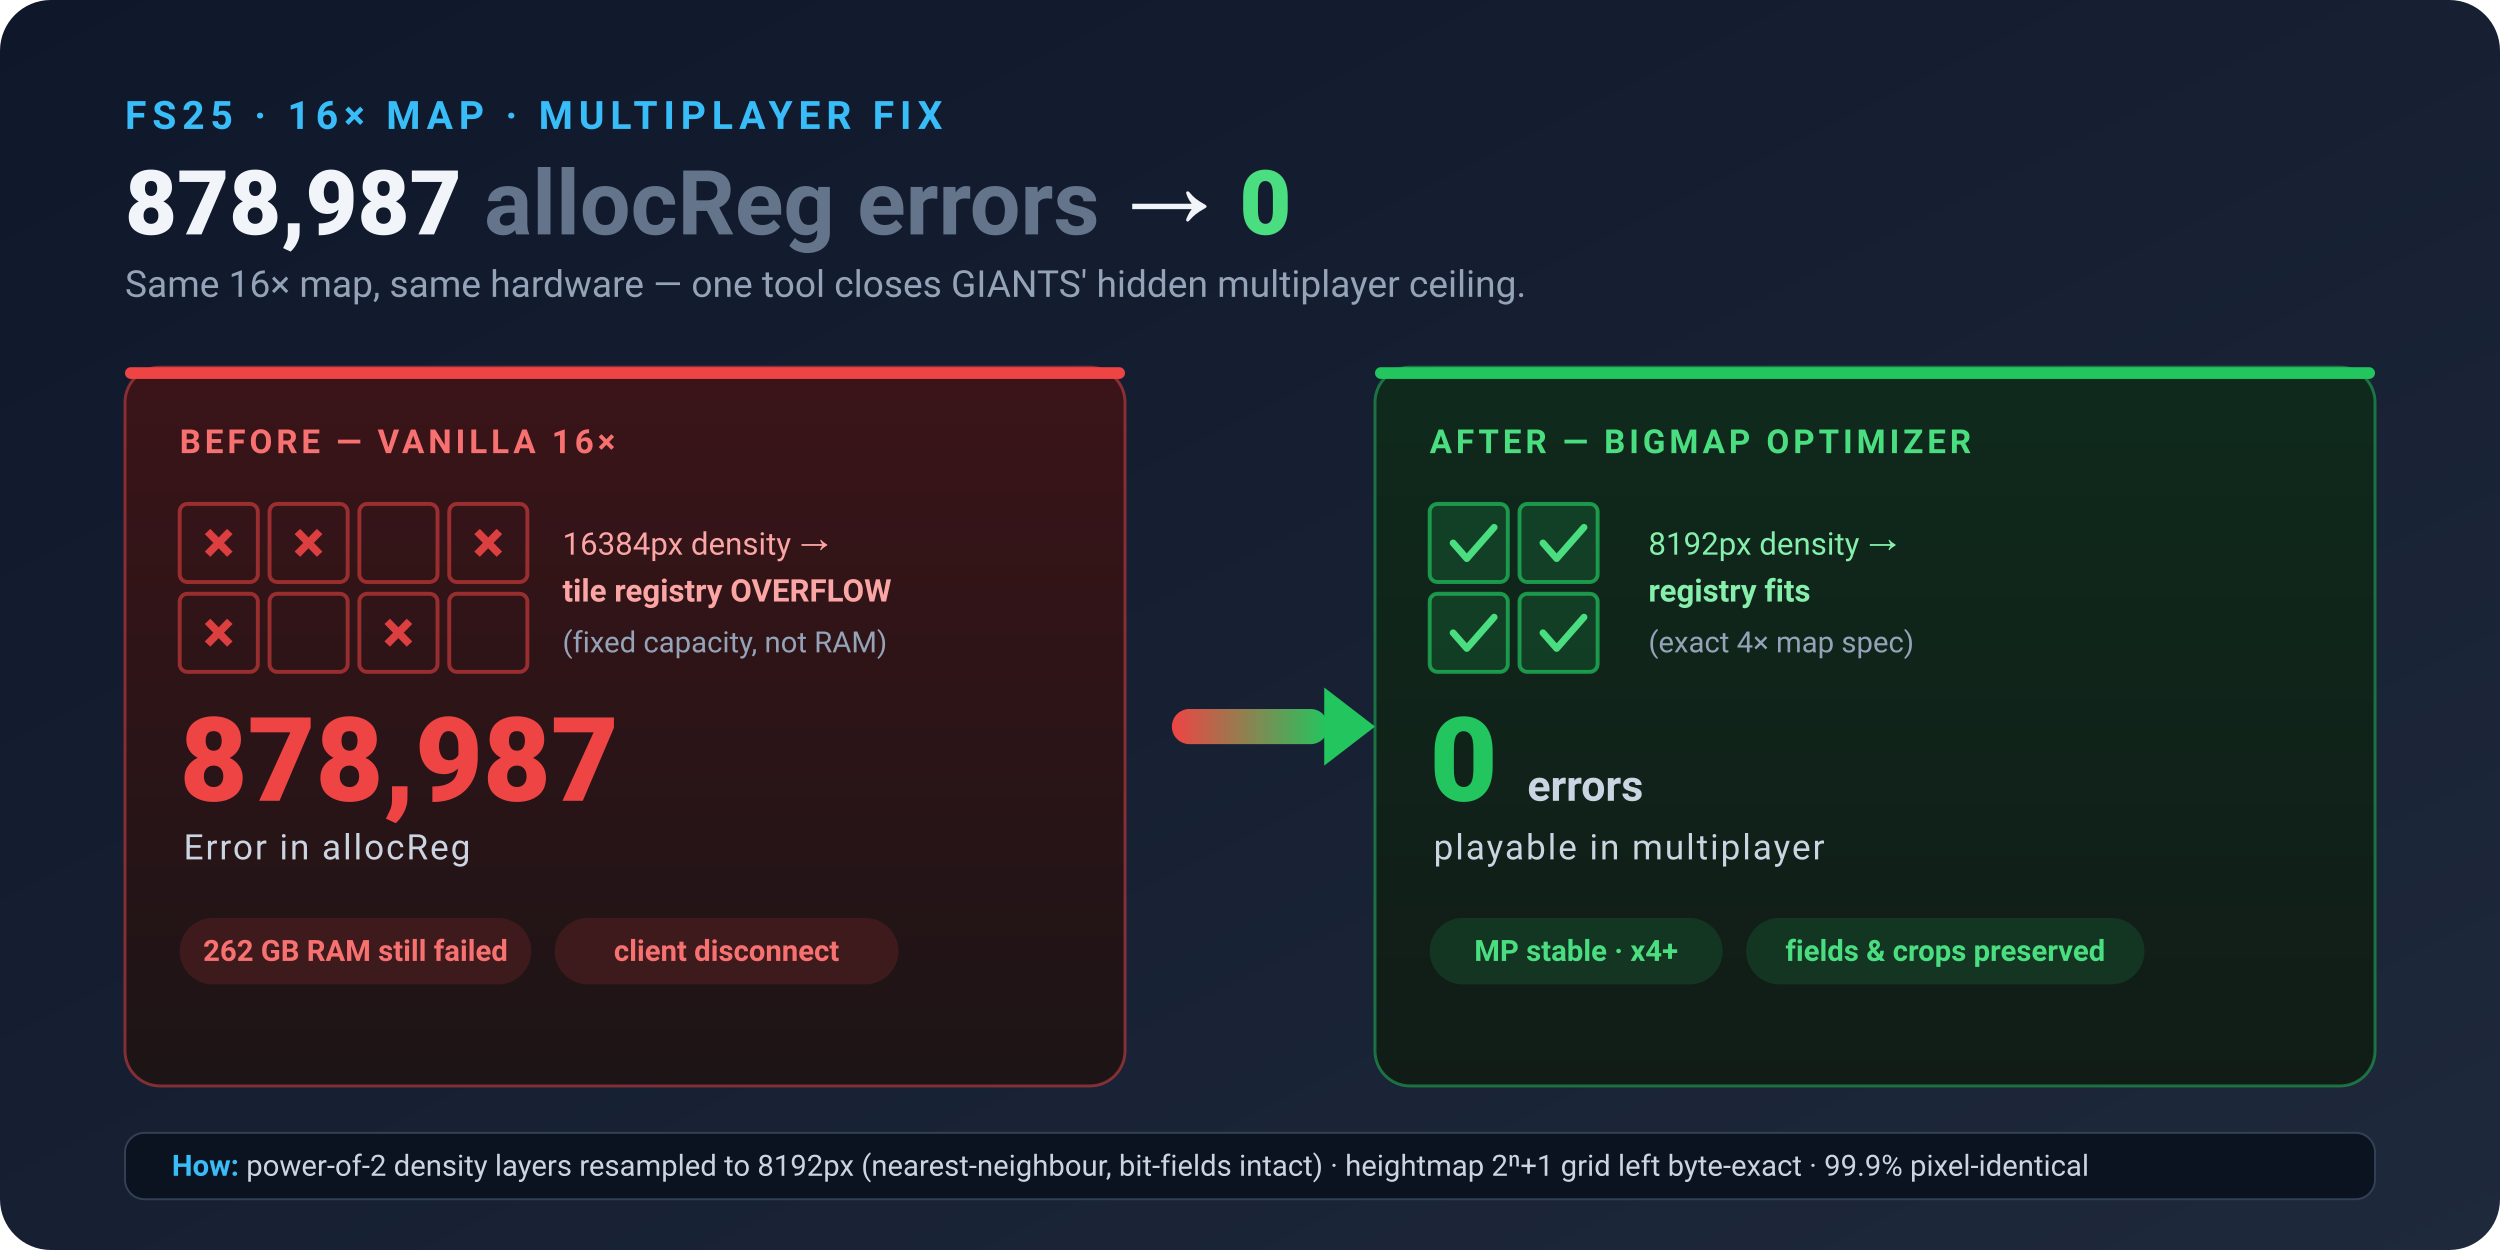
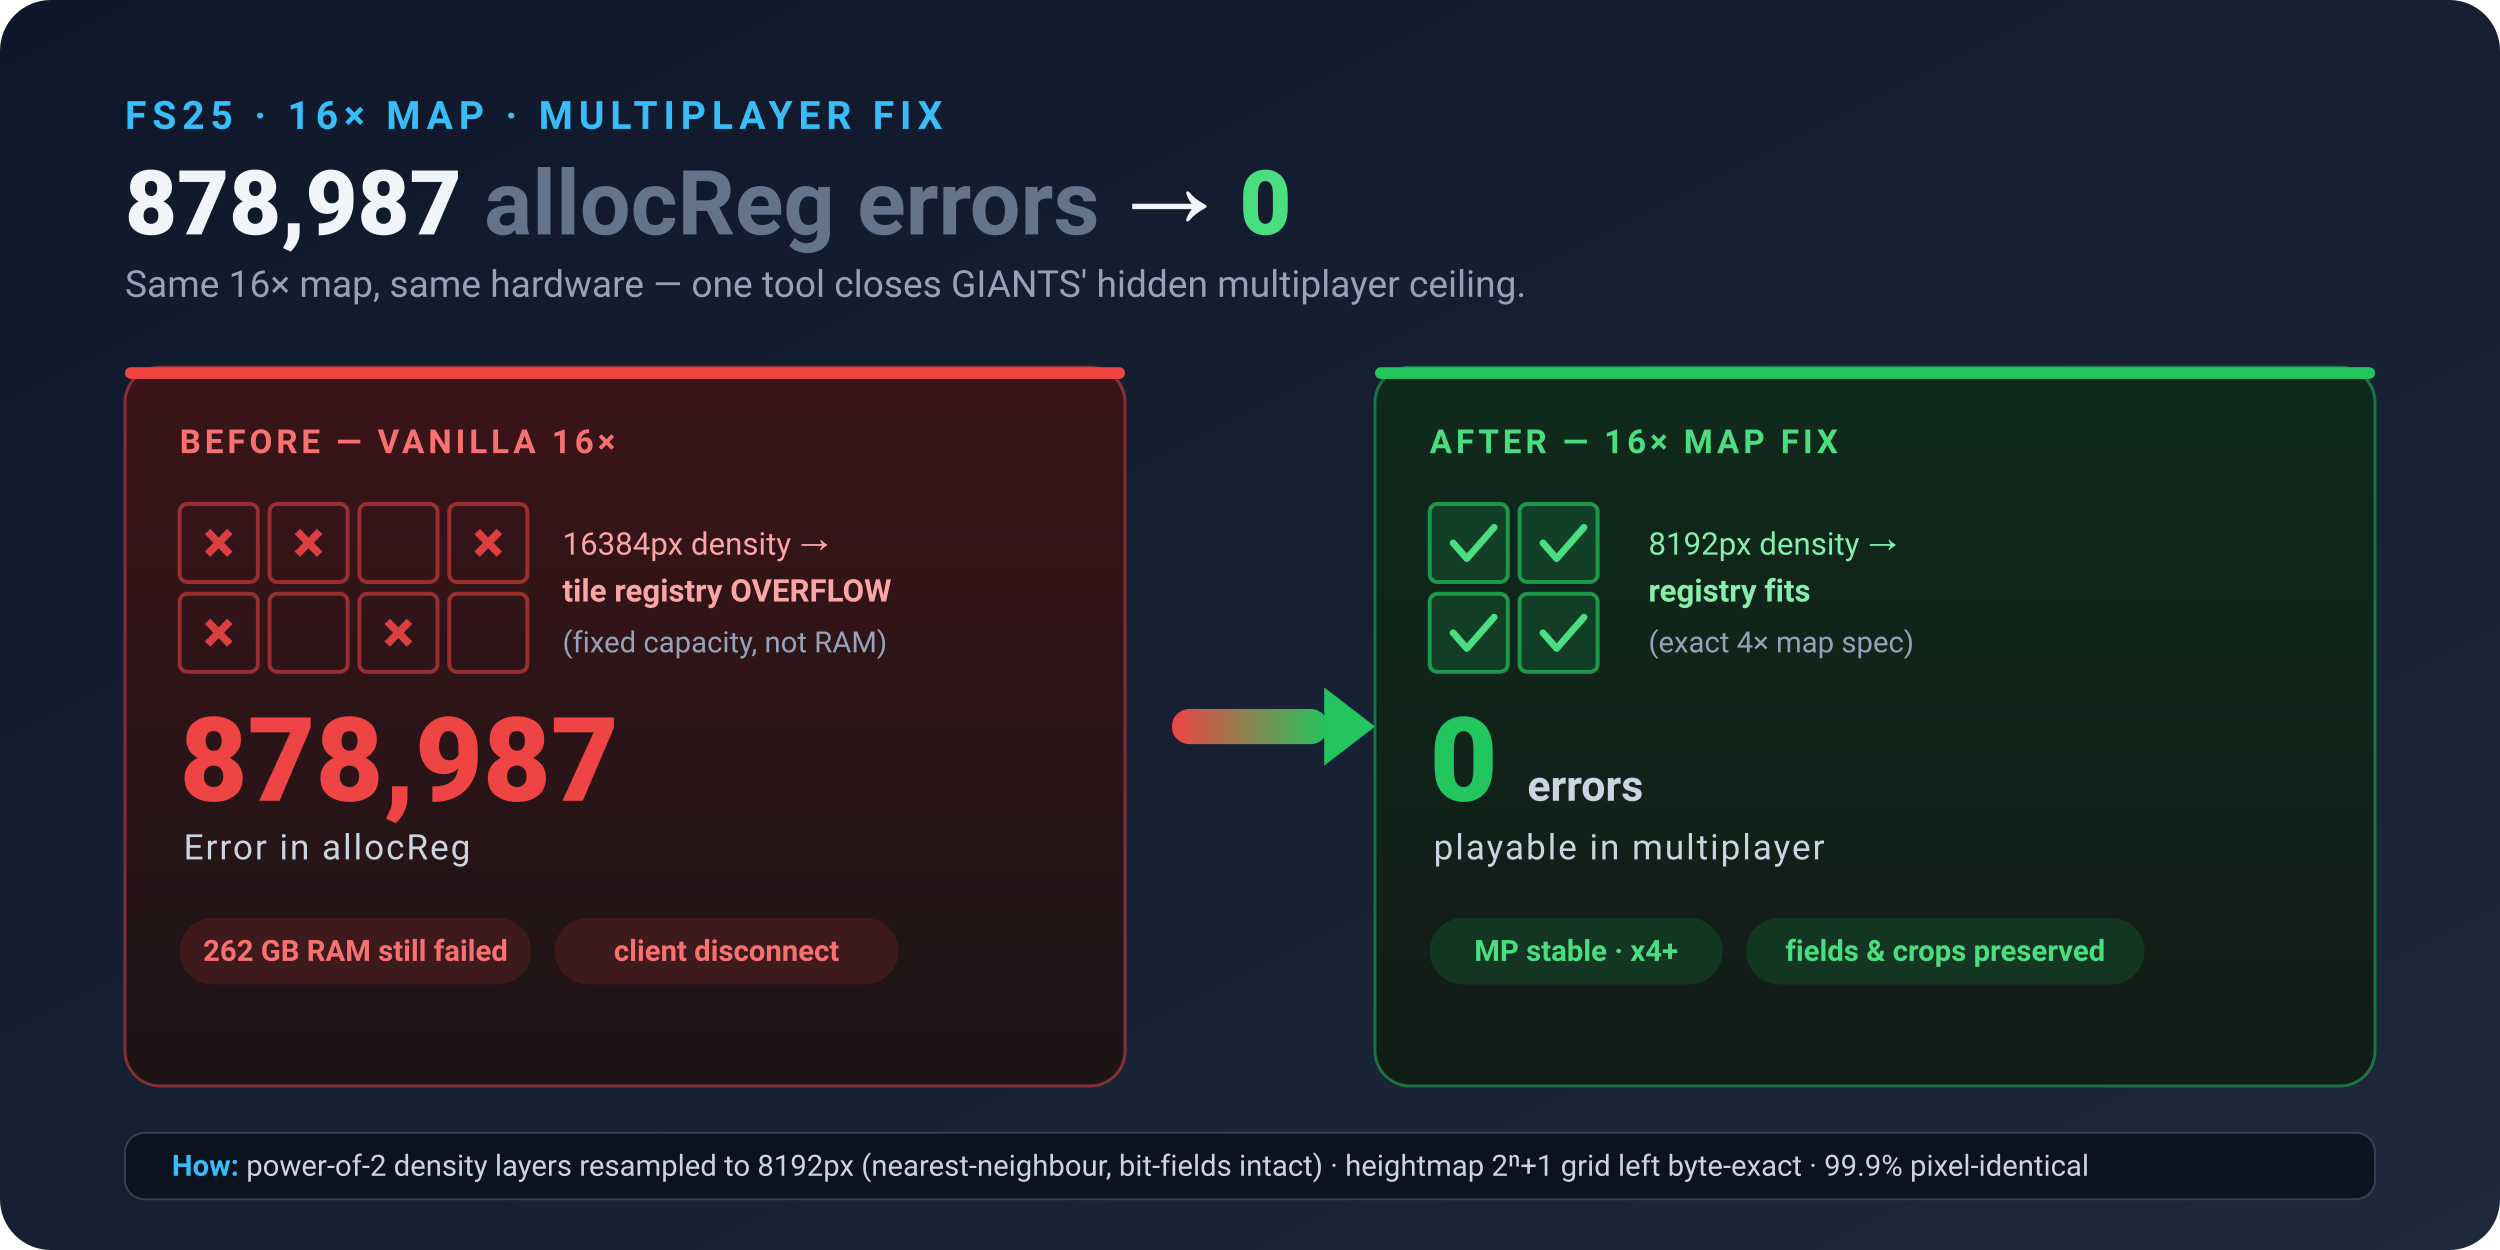
<svg xmlns="http://www.w3.org/2000/svg" viewBox="0 0 1280 640" font-family="'Segoe UI',Roboto,Helvetica,Arial,sans-serif" role="img" aria-label="Before and after: a 16x FS25 map going from 878,987 allocReg errors to 0 in multiplayer">
  <defs>
    <linearGradient id="bg" x1="0" y1="0" x2="1" y2="1">
      <stop offset="0" stop-color="#0f172a" />
      <stop offset="1" stop-color="#1e293b" />
    </linearGradient>
    <linearGradient id="redPanel" x1="0" y1="0" x2="0" y2="1">
      <stop offset="0" stop-color="#3b1418" />
      <stop offset="1" stop-color="#1c1416" />
    </linearGradient>
    <linearGradient id="greenPanel" x1="0" y1="0" x2="0" y2="1">
      <stop offset="0" stop-color="#0f2a1c" />
      <stop offset="1" stop-color="#111c17" />
    </linearGradient>
    <linearGradient id="arrow" x1="0" y1="0" x2="1" y2="0">
      <stop offset="0" stop-color="#ef4444" />
      <stop offset="1" stop-color="#22c55e" />
    </linearGradient>
  </defs>
  <rect x="0" y="0" width="1280" height="640" rx="26" fill="url(#bg)" />
  <text x="64" y="66" fill="#38bdf8" font-size="20" font-weight="700" letter-spacing="3">FS25 · 16× MAP · MULTIPLAYER FIX</text>
  <text x="64" y="120" fill="#f1f5f9" font-size="46" font-weight="800">878,987 <tspan fill="#64748b" font-weight="600">allocReg errors</tspan> → <tspan fill="#4ade80">0</tspan>
  </text>
  <text x="64" y="152" fill="#94a3b8" font-size="19">Same 16× map, same hardware — one tool closes GIANTS' hidden multiplayer ceiling.</text>
  <rect x="64" y="188" width="512" height="368" rx="18" fill="url(#redPanel)" stroke="#ef4444" stroke-opacity="0.5" stroke-width="1.5" />
  <rect x="64" y="188" width="512" height="6" rx="3" fill="#ef4444" />
  <text x="92" y="232" fill="#f87171" font-size="17" font-weight="700" letter-spacing="2">BEFORE — VANILLA 16×</text>
  <g transform="translate(92,258)">
    <g fill="none" stroke="#ef4444" stroke-opacity="0.55" stroke-width="2">
      <rect x="0" y="0" width="40" height="40" rx="4" />
      <rect x="46" y="0" width="40" height="40" rx="4" />
      <rect x="92" y="0" width="40" height="40" rx="4" />
      <rect x="138" y="0" width="40" height="40" rx="4" />
      <rect x="0" y="46" width="40" height="40" rx="4" />
      <rect x="46" y="46" width="40" height="40" rx="4" />
      <rect x="92" y="46" width="40" height="40" rx="4" />
      <rect x="138" y="46" width="40" height="40" rx="4" />
    </g>
    <g fill="#ef4444" fill-opacity="0.9" font-size="30" font-weight="800" text-anchor="middle">
      <text x="20" y="30">×</text>
      <text x="66" y="30">×</text>
      <text x="112" y="76">×</text>
      <text x="158" y="30">×</text>
      <text x="20" y="76">×</text>
    </g>
    <text x="196" y="26" fill="#fca5a5" font-size="16">16384px density →</text>
    <text x="196" y="50" fill="#fca5a5" font-size="16" font-weight="700">tile registry OVERFLOW</text>
    <text x="196" y="76" fill="#94a3b8" font-size="15">(fixed capacity, not RAM)</text>
  </g>
  <text x="92" y="410" fill="#ef4444" font-size="60" font-weight="800">878,987</text>
  <text x="94" y="440" fill="#cbd5e1" font-size="18" letter-spacing="1">Error in allocReg</text>
  <g font-size="15" font-weight="600">
    <rect x="92" y="470" width="180" height="34" rx="17" fill="#ef4444" fill-opacity="0.14" />
    <text x="182" y="492" fill="#f87171" text-anchor="middle">262 GB RAM still failed</text>
    <rect x="284" y="470" width="176" height="34" rx="17" fill="#ef4444" fill-opacity="0.14" />
    <text x="372" y="492" fill="#f87171" text-anchor="middle">client disconnect</text>
  </g>
  <g transform="translate(600,372)">
    <rect x="0" y="-9" width="80" height="18" rx="9" fill="url(#arrow)" />
    <path d="M78 -20 L104 0 L78 20 Z" fill="#22c55e" />
  </g>
  <rect x="704" y="188" width="512" height="368" rx="18" fill="url(#greenPanel)" stroke="#22c55e" stroke-opacity="0.5" stroke-width="1.5" />
  <rect x="704" y="188" width="512" height="6" rx="3" fill="#22c55e" />
-   <text x="732" y="232" fill="#4ade80" font-size="17" font-weight="700" letter-spacing="2">AFTER — BIGMAP OPTIMIZER</text>
+   <text x="732" y="232" fill="#4ade80" font-size="17" font-weight="700" letter-spacing="2">AFTER — 16× MAP FIX</text>
  <g transform="translate(732,258)">
    <g fill="#22c55e" fill-opacity="0.16" stroke="#22c55e" stroke-opacity="0.7" stroke-width="2">
      <rect x="0" y="0" width="40" height="40" rx="4" />
      <rect x="46" y="0" width="40" height="40" rx="4" />
      <rect x="0" y="46" width="40" height="40" rx="4" />
      <rect x="46" y="46" width="40" height="40" rx="4" />
    </g>
    <path d="M12 20 l7 8 l14 -16 M58 20 l7 8 l14 -16 M12 66 l7 8 l14 -16 M58 66 l7 8 l14 -16" fill="none" stroke="#4ade80" stroke-width="3.5" stroke-linecap="round" stroke-linejoin="round" />
    <text x="112" y="26" fill="#86efac" font-size="16">8192px density →</text>
    <text x="112" y="50" fill="#86efac" font-size="16" font-weight="700">registry fits</text>
    <text x="112" y="76" fill="#94a3b8" font-size="15">(exact 4× map spec)</text>
  </g>
  <text x="732" y="410" fill="#22c55e" font-size="60" font-weight="800">0</text>
  <text x="782" y="410" fill="#cbd5e1" font-size="22" font-weight="600">errors</text>
  <text x="734" y="440" fill="#cbd5e1" font-size="18" letter-spacing="1">playable in multiplayer</text>
  <g font-size="15" font-weight="600">
    <rect x="732" y="470" width="150" height="34" rx="17" fill="#22c55e" fill-opacity="0.14" />
    <text x="807" y="492" fill="#4ade80" text-anchor="middle">MP stable · x4+</text>
    <rect x="894" y="470" width="204" height="34" rx="17" fill="#22c55e" fill-opacity="0.14" />
    <text x="996" y="492" fill="#4ade80" text-anchor="middle">fields &amp; crops preserved</text>
  </g>
  <rect x="64" y="580" width="1152" height="34" rx="10" fill="#0b1220" stroke="#334155" stroke-width="1" />
  <text x="88" y="602" fill="#cbd5e1" font-size="15">
    <tspan font-weight="700" fill="#38bdf8">How:</tspan> power-of-2 density layers resampled to 8192px (nearest-neighbour, bit-fields intact)  ·  heightmap 2ⁿ+1 grid left byte-exact  ·  99.9% pixel-identical
  </text>
</svg>
